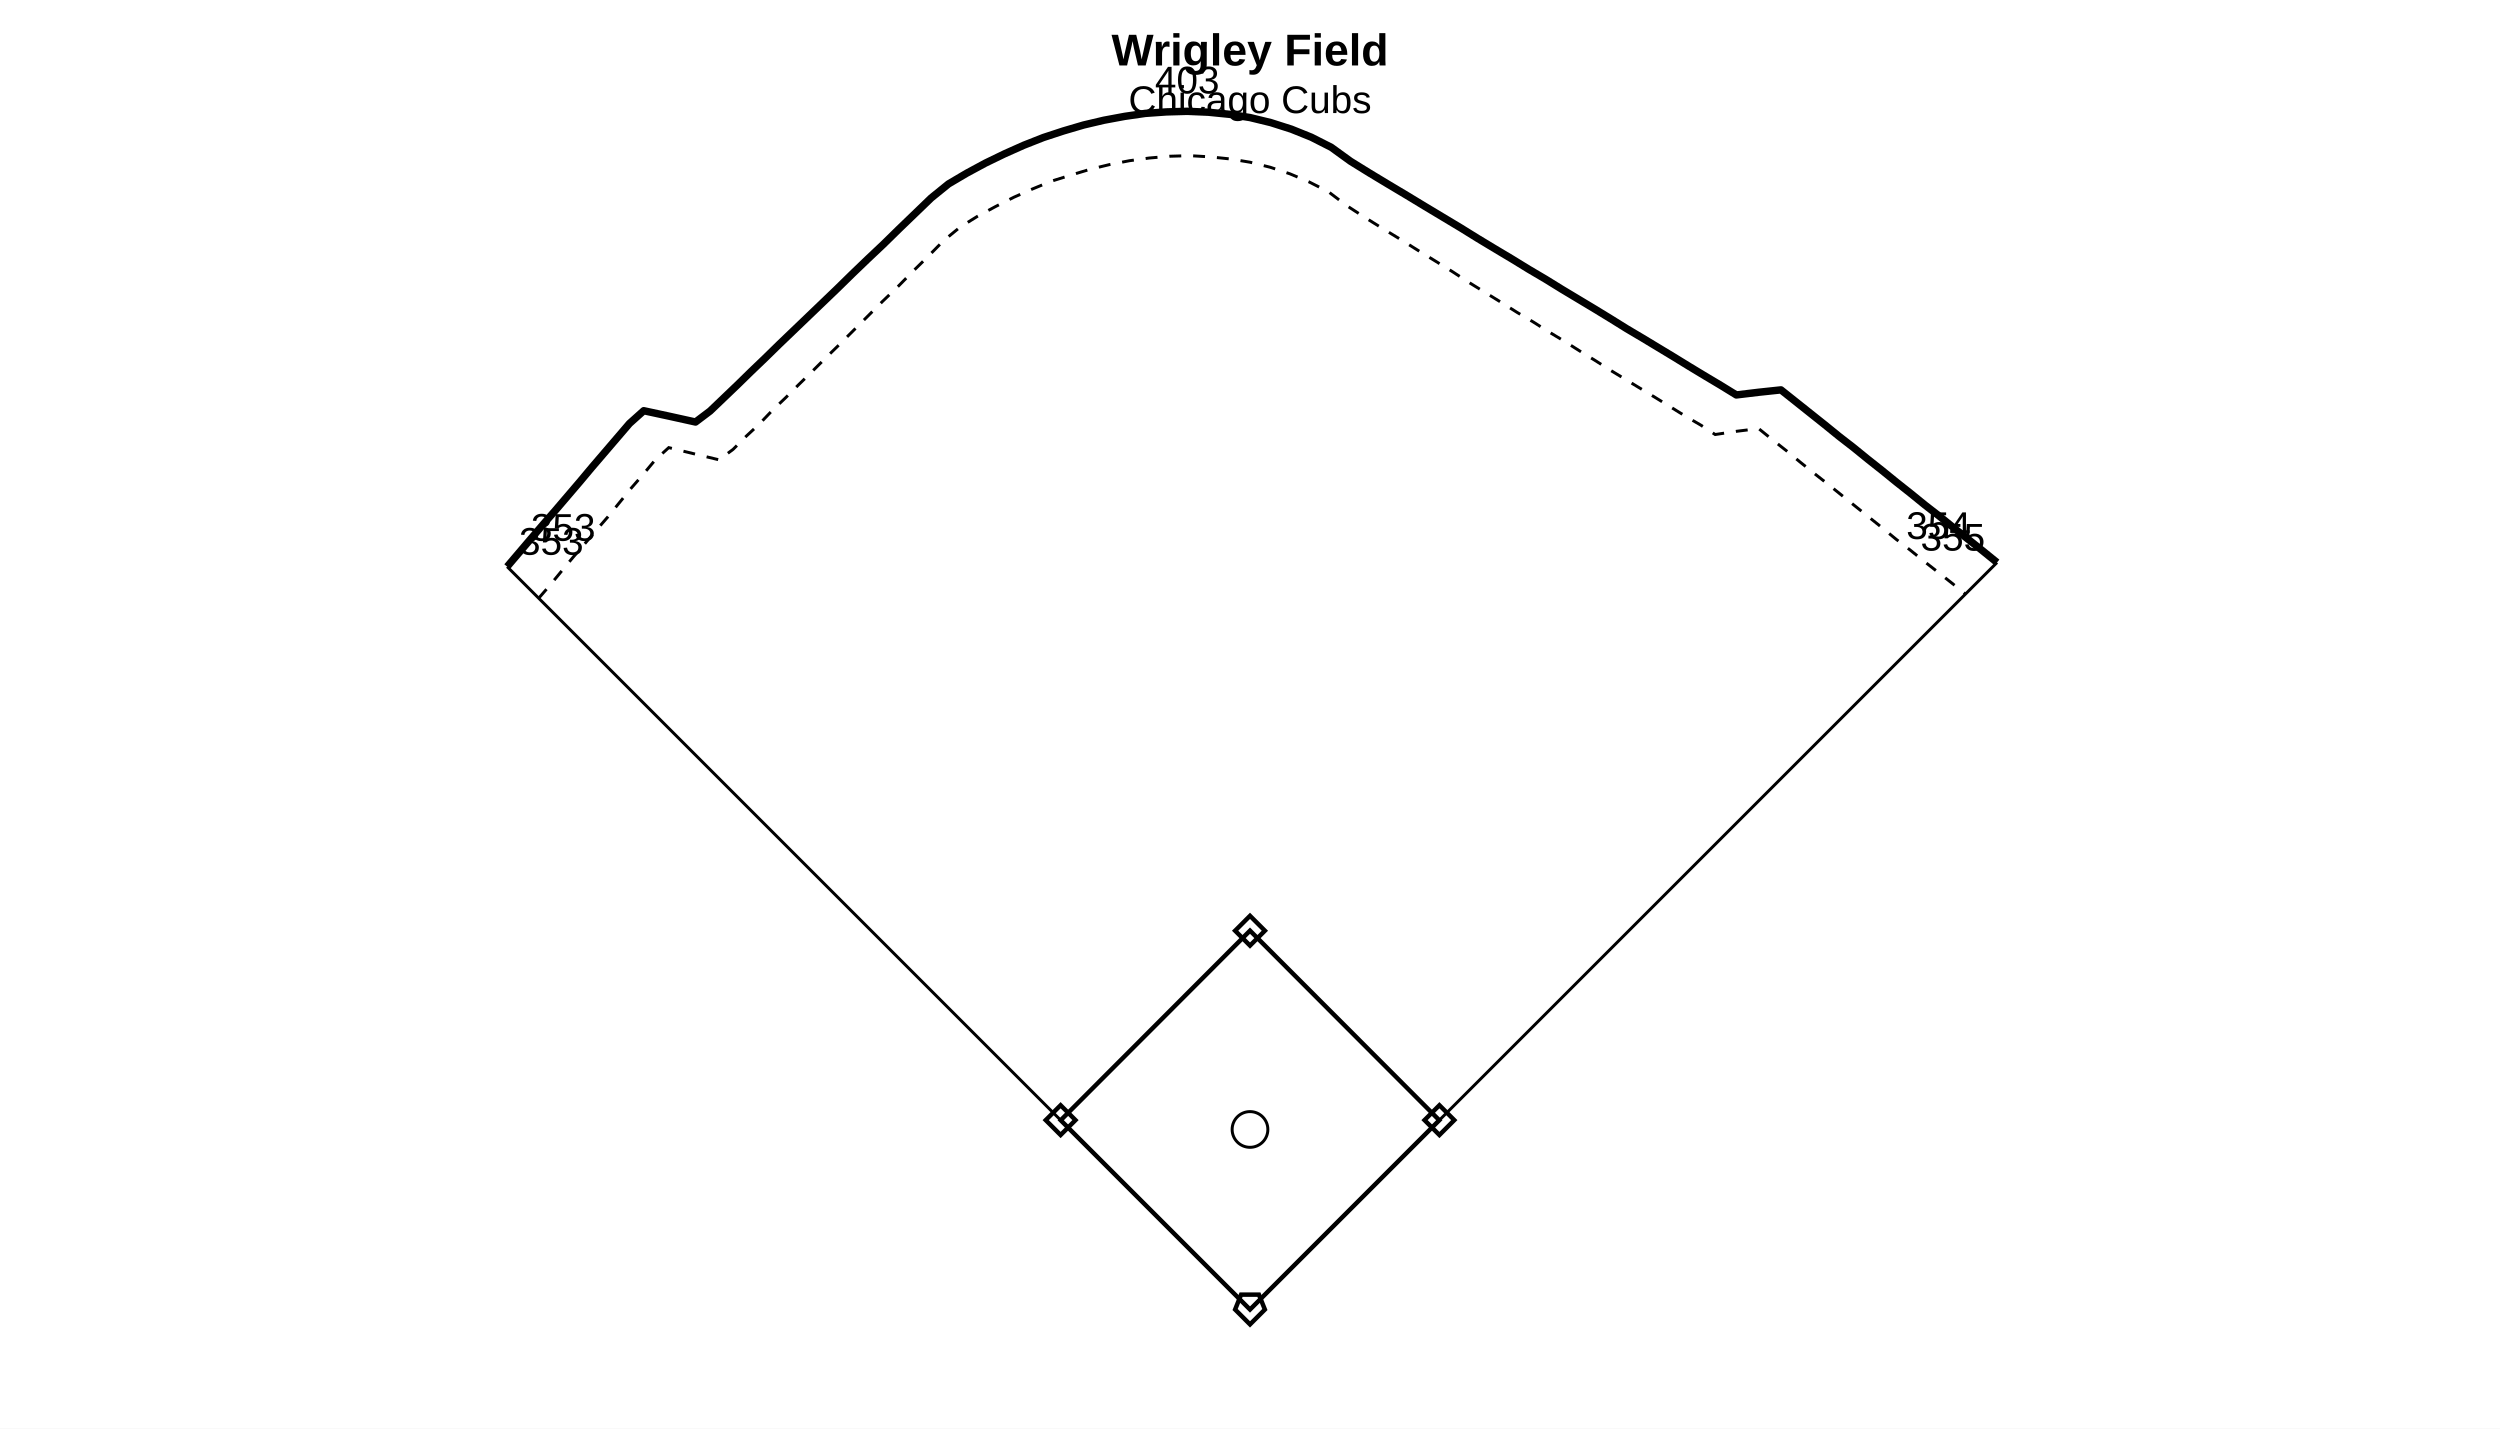
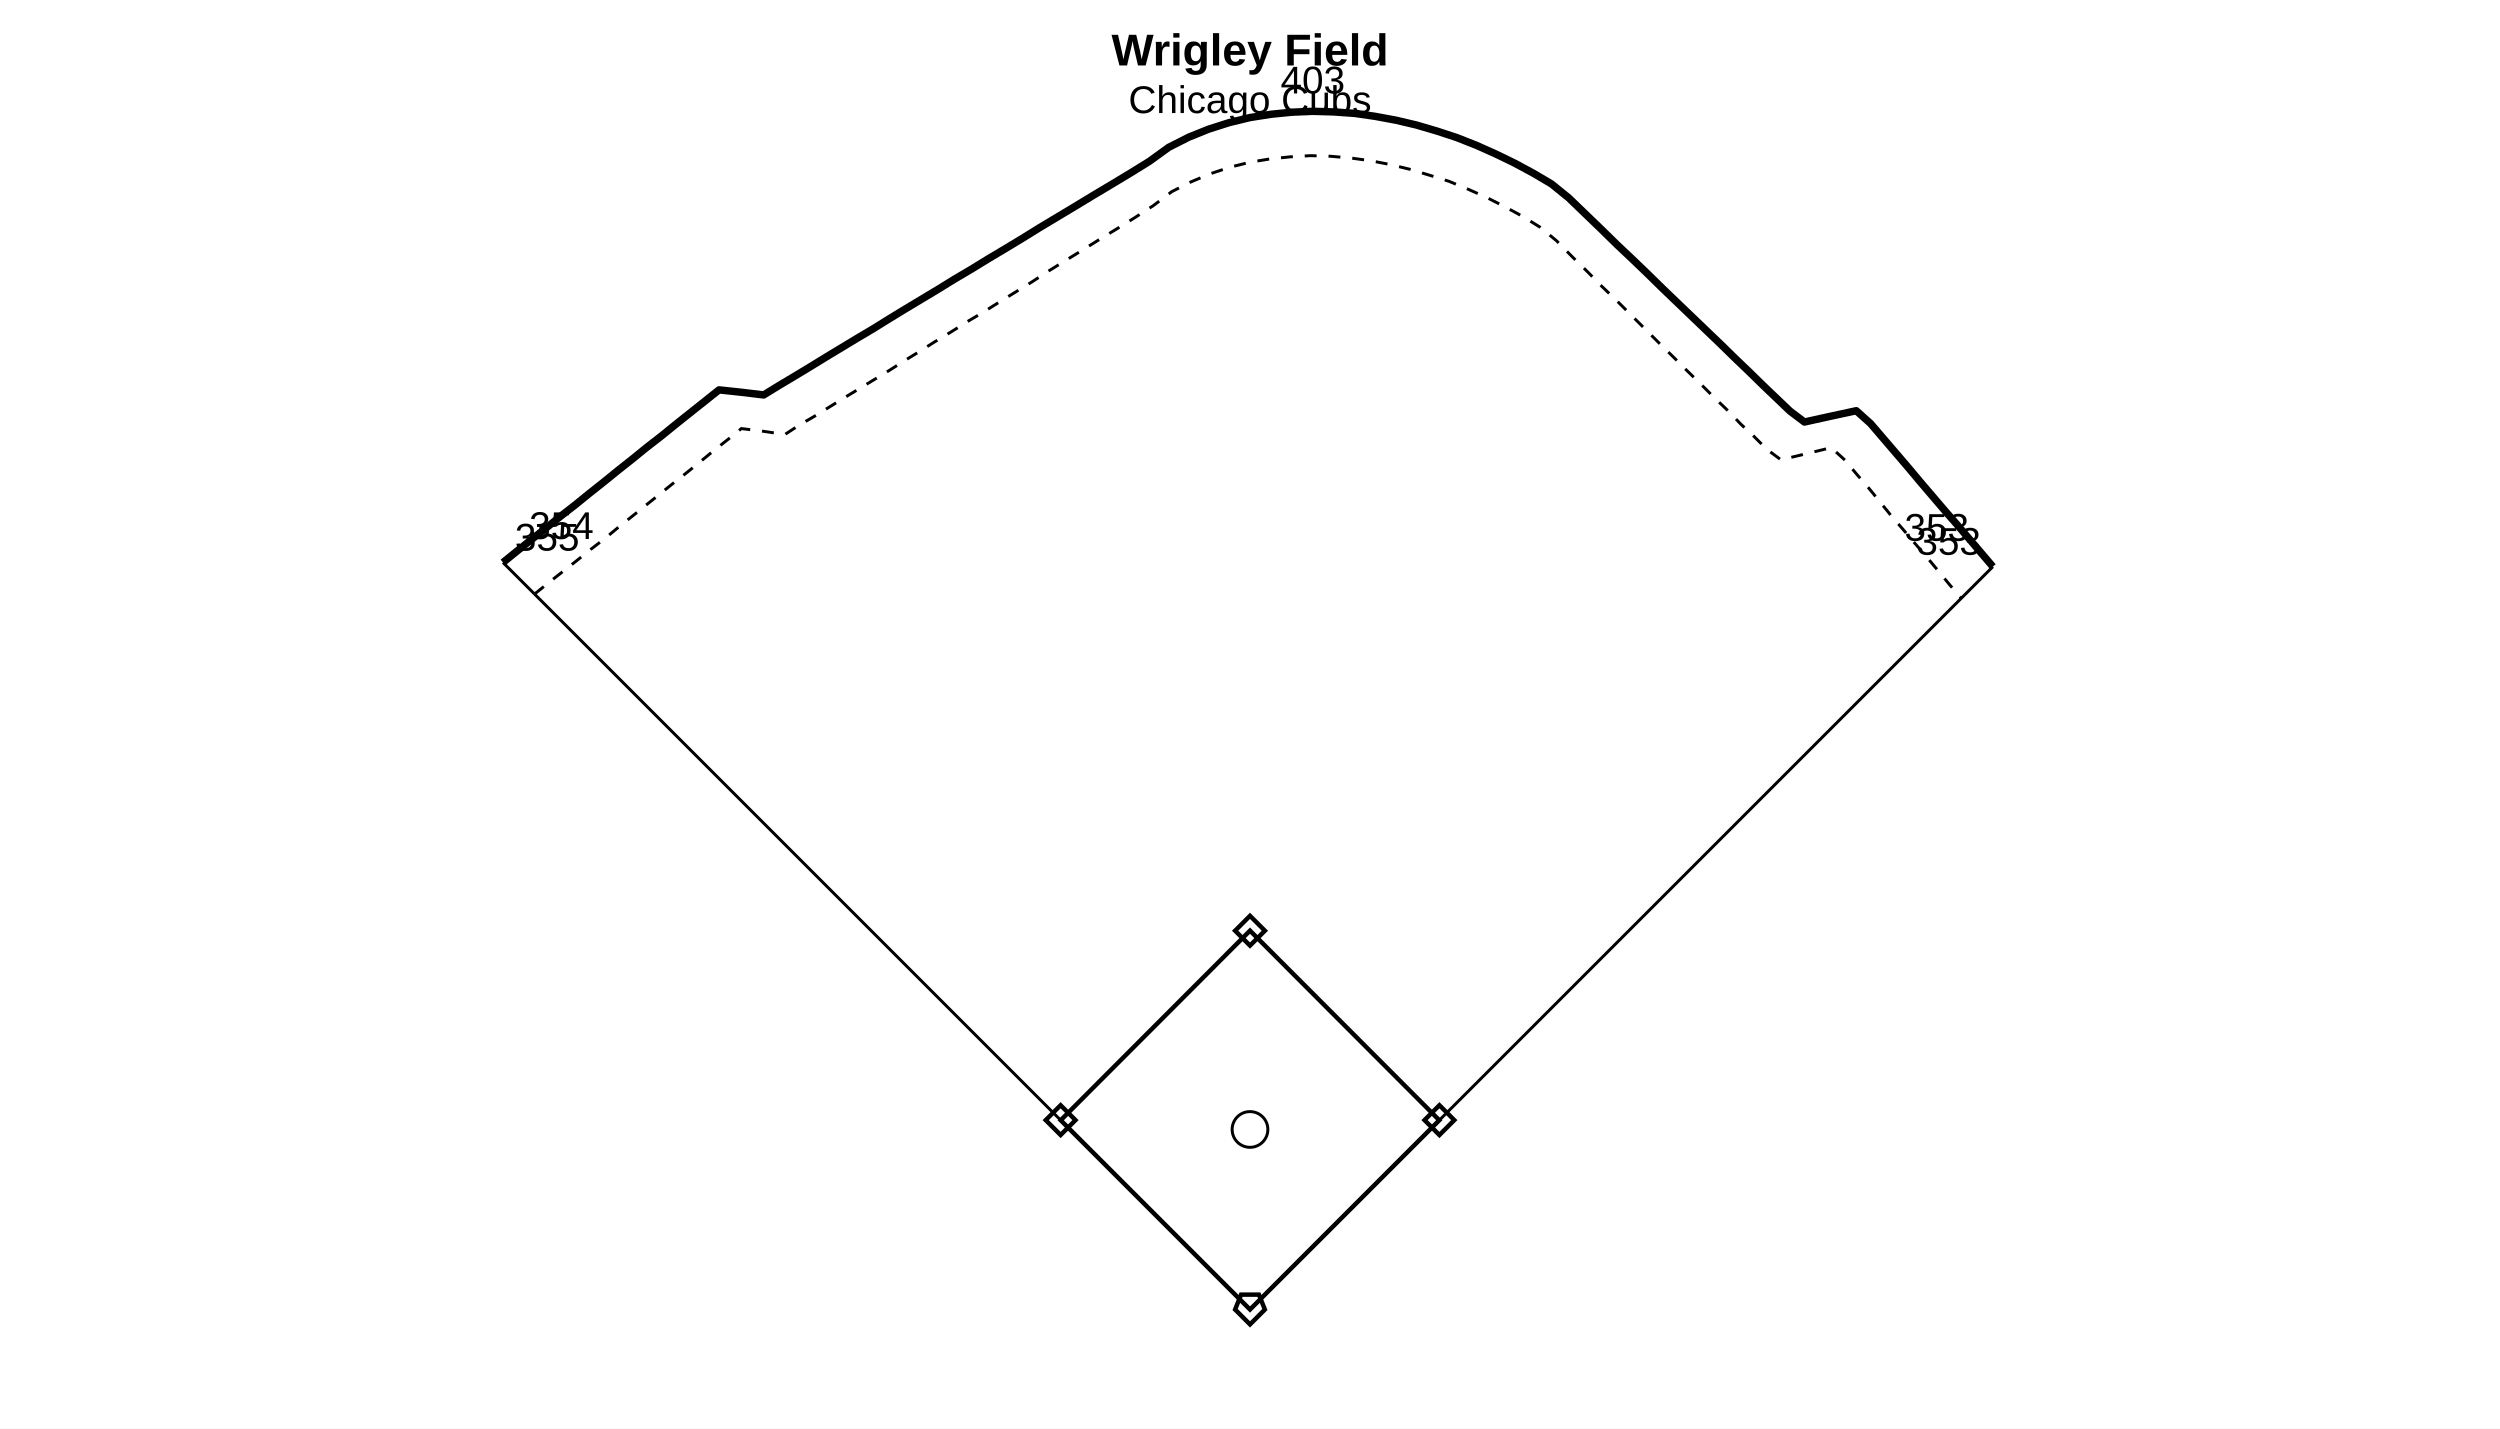
<svg xmlns="http://www.w3.org/2000/svg" width="840" height="480" viewBox="0 0 840 480">
  <rect x="0" y="0" width="840" height="480" fill="white" />
-   <line x1="420.0" y1="440.0" x2="170.4" y2="190.4" stroke="black" stroke-width="1" />
-   <line x1="420.0" y1="440.0" x2="671.0" y2="189.0" stroke="black" stroke-width="1" />
-   <polyline points="181.0,201.0 184.9,196.5 188.6,192.0 192.5,187.3 196.4,182.8 200.3,178.2 204.3,173.6 208.2,168.8 212.1,164.0 216.1,159.4 220.1,154.6 224.7,150.4 233.3,152.5 241.6,154.5 246.3,151.0 250.7,146.6 255.1,142.5 259.4,138.0 263.9,133.7 268.4,129.2 273.0,124.7 277.6,120.1 282.3,115.5 287.0,110.8 291.8,106.0 296.6,101.2 301.7,96.3 306.6,91.3 311.8,86.2 317.0,80.9 322.6,76.3 328.4,72.7 334.5,69.4 340.6,66.3 346.9,63.5 353.2,60.9 359.6,58.9 366.2,56.9 372.8,55.3 379.5,54.0 386.1,53.1 393.0,52.5 399.7,52.3 406.5,52.7 413.3,53.4 420.0,54.5 426.8,56.2 433.4,58.4 439.8,61.1 446.3,64.4 452.5,69.1 458.5,73.0 464.6,76.8 470.5,80.4 476.4,84.1 482.1,87.6 487.9,91.2 493.4,94.8 498.9,98.2 504.4,101.6 509.8,105.0 515.2,108.2 520.4,111.5 525.7,114.7 530.9,118.0 536.1,121.2 541.1,124.4 546.2,127.5 551.3,130.6 556.4,133.7 561.4,136.8 566.4,139.9 571.4,142.8 576.3,146.0 583.6,144.9 590.9,144.0 595.6,147.8 600.3,151.5 604.9,155.3 609.5,159.0 614.2,162.7 618.8,166.4 623.4,170.1 628.0,173.8 632.5,177.4 637.1,181.2 641.8,184.8 646.5,188.6 651.1,192.2 655.8,195.9 660.4,199.6" fill="none" stroke="black" stroke-width="1" stroke-dasharray="4 4" />
-   <polyline points="170.4,190.4 174.4,185.7 178.4,181.0 182.5,176.2 186.6,171.5 190.7,166.7 194.8,161.9 198.9,157.0 203.1,152.1 207.3,147.2 211.5,142.3 216.3,138.0 225.1,139.9 233.7,141.8 238.6,138.1 243.2,133.7 247.8,129.3 252.4,124.8 257.1,120.3 261.8,115.7 266.6,111.1 271.5,106.4 276.4,101.7 281.4,96.9 286.4,92.0 291.5,87.1 296.8,82.1 302.0,77.0 307.4,71.8 312.9,66.5 318.7,61.8 324.8,58.2 331.1,54.8 337.5,51.7 344.0,48.8 350.6,46.2 357.3,44.0 364.1,42.0 370.9,40.4 377.9,39.1 384.8,38.1 391.9,37.6 398.9,37.4 406.0,37.7 413.0,38.4 420.0,39.5 427.0,41.2 433.9,43.4 440.6,46.1 447.3,49.5 453.8,54.2 460.1,58.1 466.4,61.9 472.6,65.6 478.7,69.3 484.7,72.9 490.7,76.5 496.5,80.1 502.3,83.6 508.0,87.0 513.7,90.5 519.3,93.8 524.8,97.2 530.3,100.5 535.8,103.8 541.2,107.1 546.5,110.4 551.9,113.6 557.2,116.8 562.5,120.0 567.7,123.2 573.0,126.4 578.2,129.5 583.4,132.7 590.9,131.8 598.4,131.0 603.3,134.9 608.2,138.8 613.1,142.7 617.9,146.6 622.8,150.4 627.6,154.3 632.4,158.1 637.2,162.0 642.0,165.8 646.8,169.7 651.7,173.5 656.5,177.4 661.3,181.2 666.2,185.1 671.0,189.0" fill="none" stroke="black" stroke-width="2.5" stroke-linejoin="round" />
+   <line x1="420.0" y1="440.0" x2="169.0" y2="189.0" stroke="black" stroke-width="1" />
+   <line x1="420.0" y1="440.0" x2="669.6" y2="190.4" stroke="black" stroke-width="1" />
+   <polyline points="179.6,199.6 184.2,195.9 188.9,192.2 193.5,188.6 198.2,184.8 202.9,181.2 207.5,177.4 212.0,173.8 216.6,170.1 221.2,166.4 225.8,162.7 230.5,159.0 235.1,155.3 239.7,151.5 244.4,147.8 249.1,144.0 256.4,144.9 263.7,146.0 268.6,142.8 273.6,139.9 278.6,136.8 283.6,133.7 288.7,130.6 293.8,127.5 298.9,124.4 303.9,121.2 309.1,118.0 314.3,114.7 319.6,111.5 324.8,108.2 330.2,105.0 335.6,101.6 341.1,98.2 346.6,94.8 352.1,91.2 357.9,87.6 363.6,84.1 369.5,80.4 375.4,76.8 381.5,73.0 387.5,69.1 393.7,64.4 400.2,61.1 406.6,58.4 413.2,56.2 420.0,54.5 426.7,53.4 433.5,52.7 440.3,52.3 447.0,52.5 453.9,53.1 460.5,54.0 467.2,55.3 473.8,56.9 480.4,58.9 486.8,60.9 493.1,63.5 499.4,66.3 505.5,69.4 511.6,72.7 517.4,76.3 523.0,80.9 528.2,86.2 533.4,91.3 538.3,96.3 543.4,101.2 548.2,106.0 553.0,110.8 557.7,115.5 562.4,120.1 567.0,124.7 571.6,129.2 576.1,133.7 580.6,138.0 584.9,142.5 589.3,146.6 593.7,151.0 598.4,154.5 606.7,152.5 615.3,150.4 619.9,154.6 623.9,159.4 627.9,164.0 631.8,168.8 635.7,173.6 639.7,178.2 643.6,182.8 647.5,187.3 651.4,192.0 655.1,196.5 659.0,201.0" fill="none" stroke="black" stroke-width="1" stroke-dasharray="4 4" />
+   <polyline points="169.0,189.0 173.8,185.1 178.7,181.2 183.5,177.4 188.3,173.5 193.2,169.7 198.0,165.8 202.8,162.0 207.6,158.1 212.4,154.3 217.2,150.4 222.1,146.6 226.9,142.7 231.8,138.8 236.7,134.9 241.6,131.0 249.1,131.8 256.6,132.7 261.8,129.5 267.0,126.4 272.3,123.2 277.5,120.0 282.8,116.8 288.1,113.6 293.5,110.4 298.8,107.1 304.2,103.8 309.7,100.5 315.2,97.2 320.7,93.8 326.3,90.5 332.0,87.0 337.7,83.6 343.5,80.1 349.3,76.5 355.3,72.9 361.3,69.3 367.4,65.6 373.6,61.9 379.9,58.1 386.2,54.2 392.7,49.5 399.4,46.1 406.1,43.4 413.0,41.2 420.0,39.5 427.0,38.4 434.0,37.7 441.1,37.4 448.1,37.6 455.2,38.1 462.1,39.1 469.1,40.4 475.9,42.0 482.7,44.0 489.4,46.2 496.0,48.8 502.5,51.7 508.9,54.8 515.2,58.2 521.3,61.8 527.1,66.5 532.6,71.8 538.0,77.0 543.2,82.1 548.5,87.1 553.6,92.0 558.6,96.9 563.6,101.7 568.5,106.4 573.4,111.1 578.2,115.7 582.9,120.3 587.6,124.8 592.2,129.3 596.8,133.7 601.4,138.1 606.3,141.8 614.9,139.9 623.7,138.0 628.5,142.3 632.7,147.2 636.9,152.1 641.1,157.0 645.2,161.9 649.3,166.7 653.4,171.5 657.5,176.2 661.6,181.0 665.6,185.7 669.6,190.4" fill="none" stroke="black" stroke-width="2.5" stroke-linejoin="round" />
  <polyline points="352.8,507.2 354.5,508.8 356.2,510.4 357.9,511.9 359.7,513.4 361.6,514.9 363.4,516.3 365.3,517.7 367.2,519.0 369.2,520.3 371.2,521.5 373.2,522.7 375.2,523.8 377.3,524.9 379.4,525.9 381.5,526.8 383.6,527.8 385.8,528.6 388.0,529.4 390.2,530.2 392.4,530.9 394.7,531.6 396.9,532.2 399.2,532.7 401.5,533.2 403.8,533.6 406.1,534.0 408.4,534.3 410.7,534.5 413.0,534.7 415.3,534.9 417.7,535.0 420.0,535.0 422.3,535.0 424.7,534.9 427.0,534.7 429.3,534.5 431.6,534.3 433.9,534.0 436.2,533.6 438.5,533.2 440.8,532.7 443.1,532.2 445.3,531.6 447.6,530.9 449.8,530.2 452.0,529.4 454.2,528.6 456.4,527.8 458.5,526.8 460.6,525.9 462.7,524.9 464.8,523.8 466.8,522.7 468.8,521.5 470.8,520.3 472.8,519.0 474.7,517.7 476.6,516.3 478.4,514.9 480.3,513.4 482.1,511.9 483.8,510.4 485.5,508.8 487.2,507.2" fill="none" stroke="black" stroke-width="1" />
  <polygon points="483.6,376.4 420.0,312.7 356.4,376.4 420.0,440.0" fill="none" stroke="black" stroke-width="1.5" />
  <polygon points="483.64,371.36 488.64,376.36 483.64,381.36 478.64,376.36" fill="none" stroke="black" stroke-width="1.5" />
  <polygon points="420,307.72 425,312.72 420,317.72 415,312.72" fill="none" stroke="black" stroke-width="1.5" />
  <polygon points="356.36,371.36 361.36,376.36 356.36,381.36 351.36,376.36" fill="none" stroke="black" stroke-width="1.5" />
  <polygon points="420,445 415,440 417,435 423,435 425,440" fill="none" stroke="black" stroke-width="1.5" />
  <circle cx="420.0" cy="379.5" r="6" fill="none" stroke="black" stroke-width="1" />
-   <text x="174.4" y="186.4" font-family="Arial,Helvetica,sans-serif" font-size="13" text-anchor="start" fill="black">353</text>
-   <text x="178.4" y="181.7" font-family="Arial,Helvetica,sans-serif" font-size="13" text-anchor="start" fill="black">353</text>
-   <text x="398.9" y="31.4" font-family="Arial,Helvetica,sans-serif" font-size="13" text-anchor="middle" fill="black">403</text>
-   <text x="662.2" y="181.1" font-family="Arial,Helvetica,sans-serif" font-size="13" text-anchor="end" fill="black">354</text>
-   <text x="667.0" y="185.0" font-family="Arial,Helvetica,sans-serif" font-size="13" text-anchor="end" fill="black">355</text>
+   <text x="173.0" y="185.0" font-family="Arial,Helvetica,sans-serif" font-size="13" text-anchor="start" fill="black">355</text>
+   <text x="177.8" y="181.1" font-family="Arial,Helvetica,sans-serif" font-size="13" text-anchor="start" fill="black">354</text>
+   <text x="441.1" y="31.4" font-family="Arial,Helvetica,sans-serif" font-size="13" text-anchor="middle" fill="black">403</text>
+   <text x="661.6" y="181.7" font-family="Arial,Helvetica,sans-serif" font-size="13" text-anchor="end" fill="black">353</text>
+   <text x="665.6" y="186.4" font-family="Arial,Helvetica,sans-serif" font-size="13" text-anchor="end" fill="black">353</text>
  <text x="420.0" y="22" font-family="Arial,Helvetica,sans-serif" font-size="15" font-weight="bold" text-anchor="middle" fill="black">Wrigley Field</text>
  <text x="420.0" y="38" font-family="Arial,Helvetica,sans-serif" font-size="13" text-anchor="middle" fill="black">Chicago Cubs</text>
</svg>
